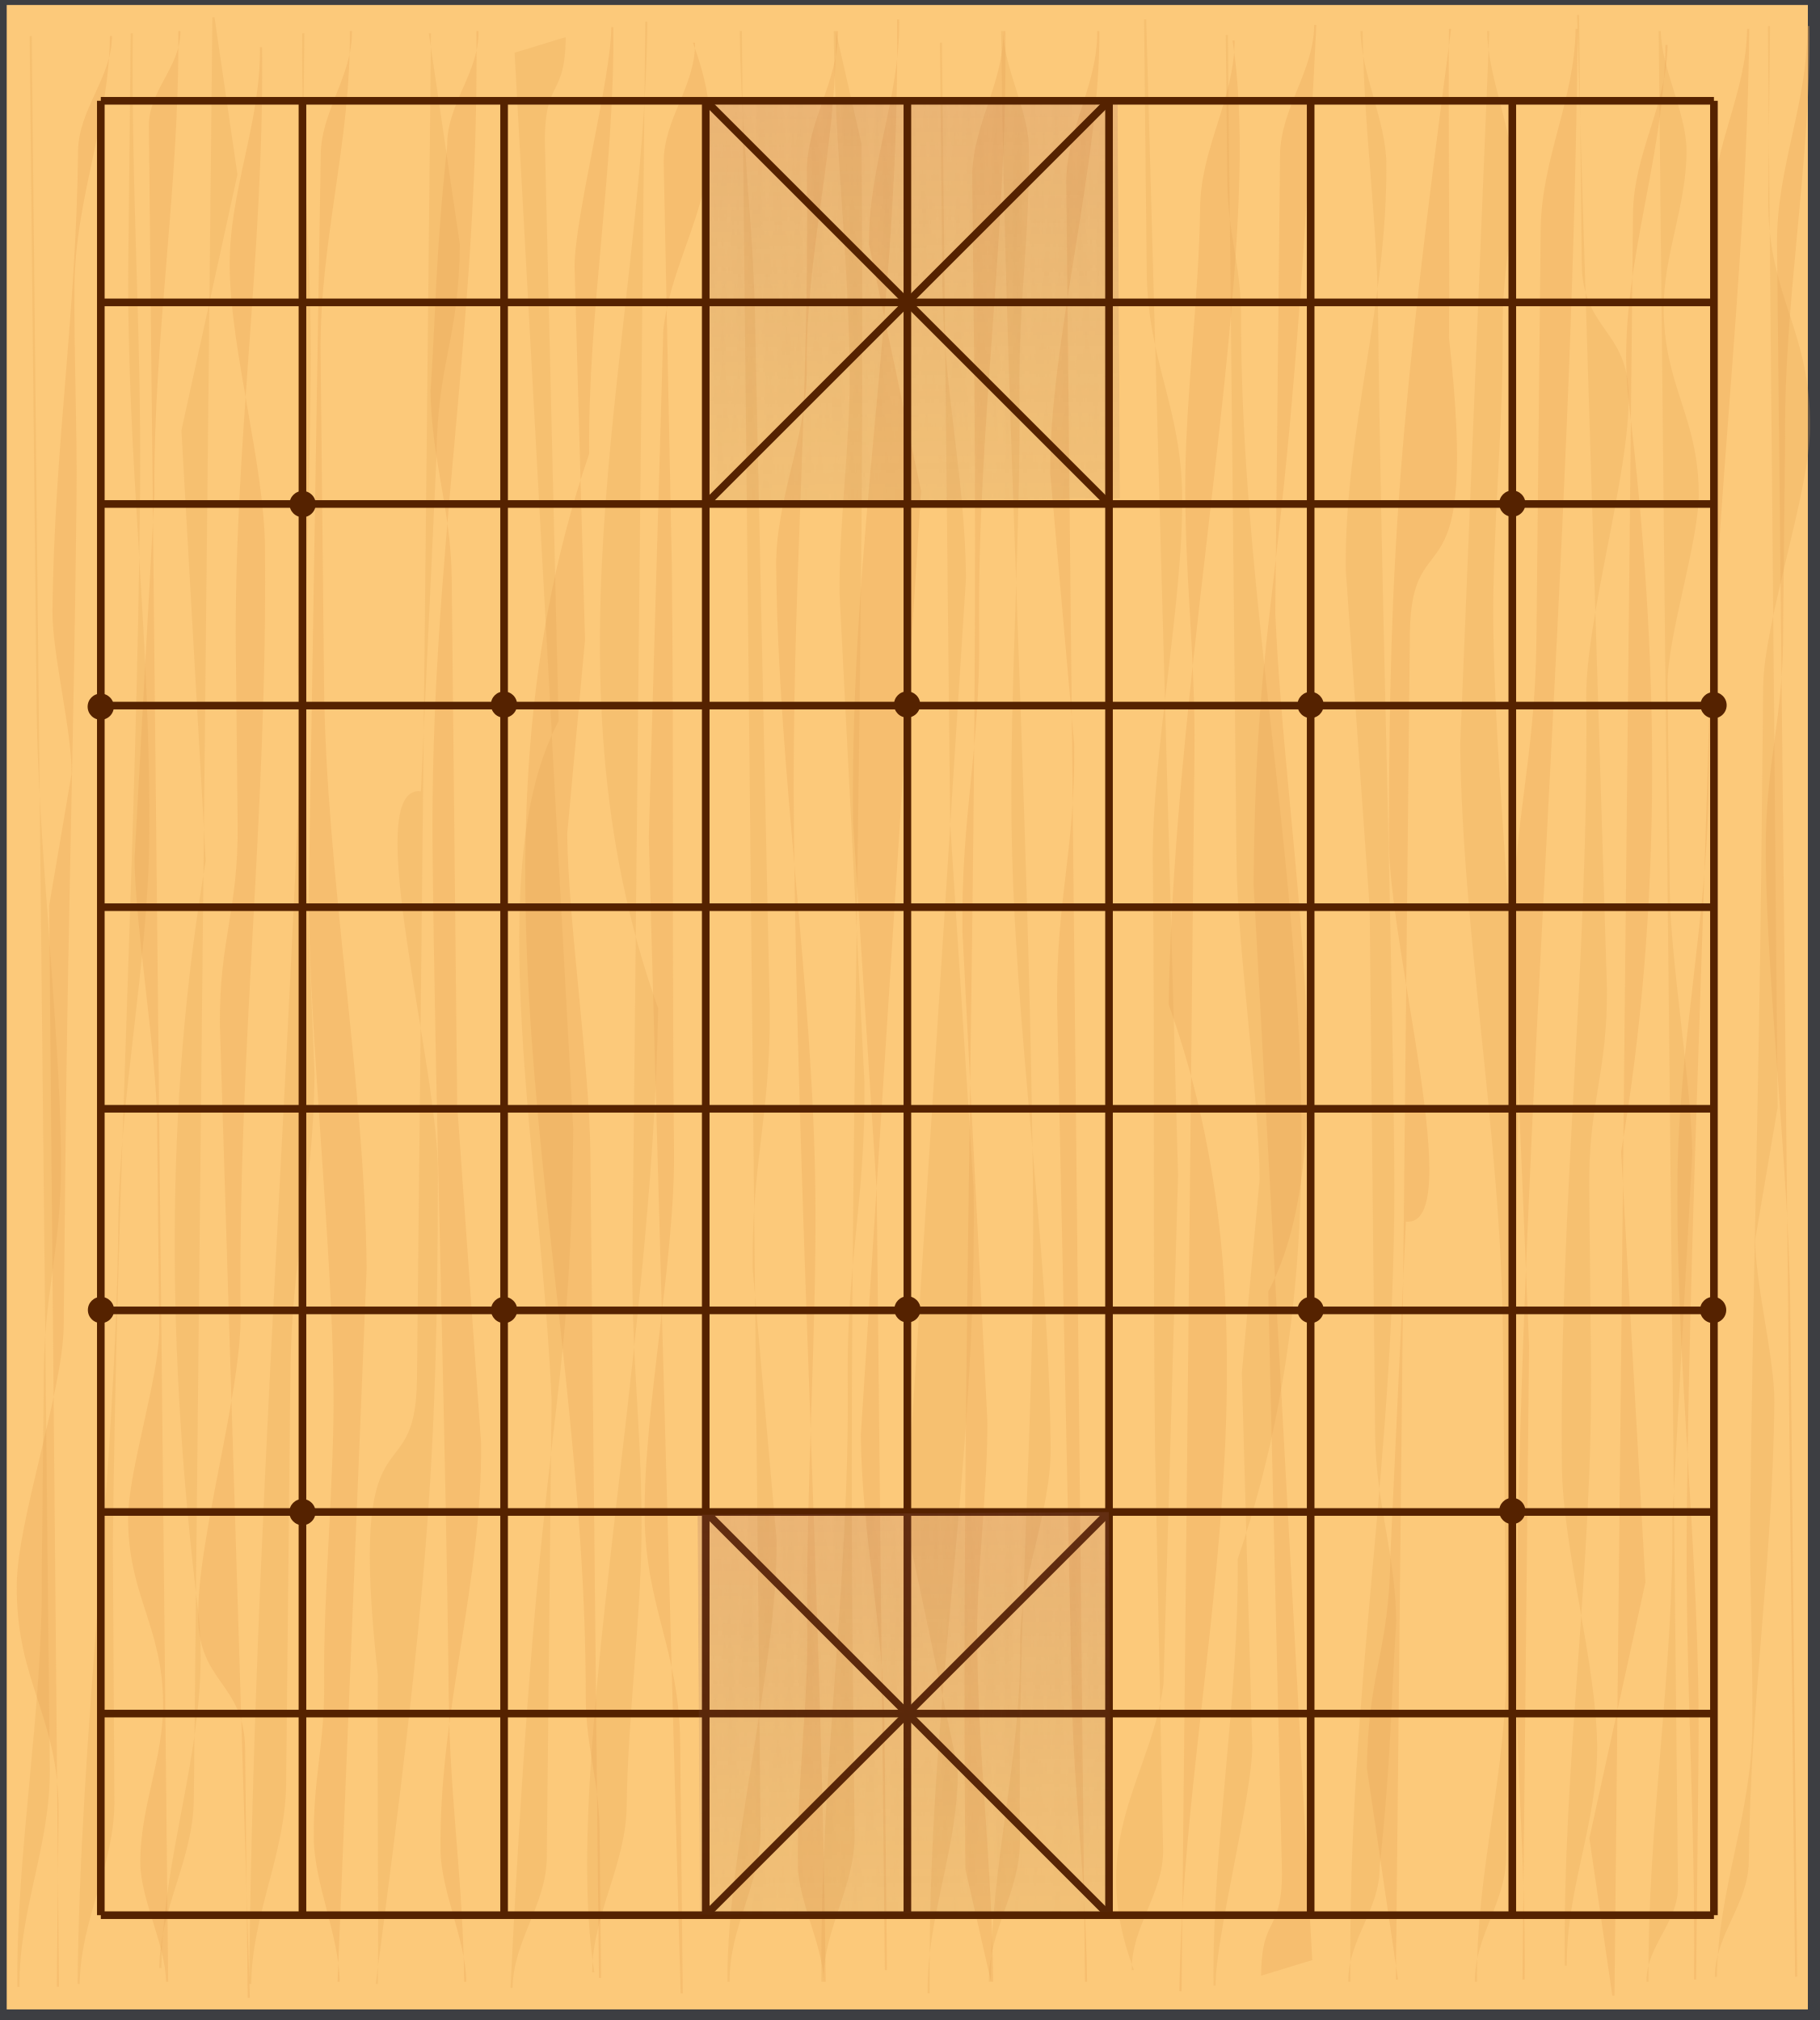
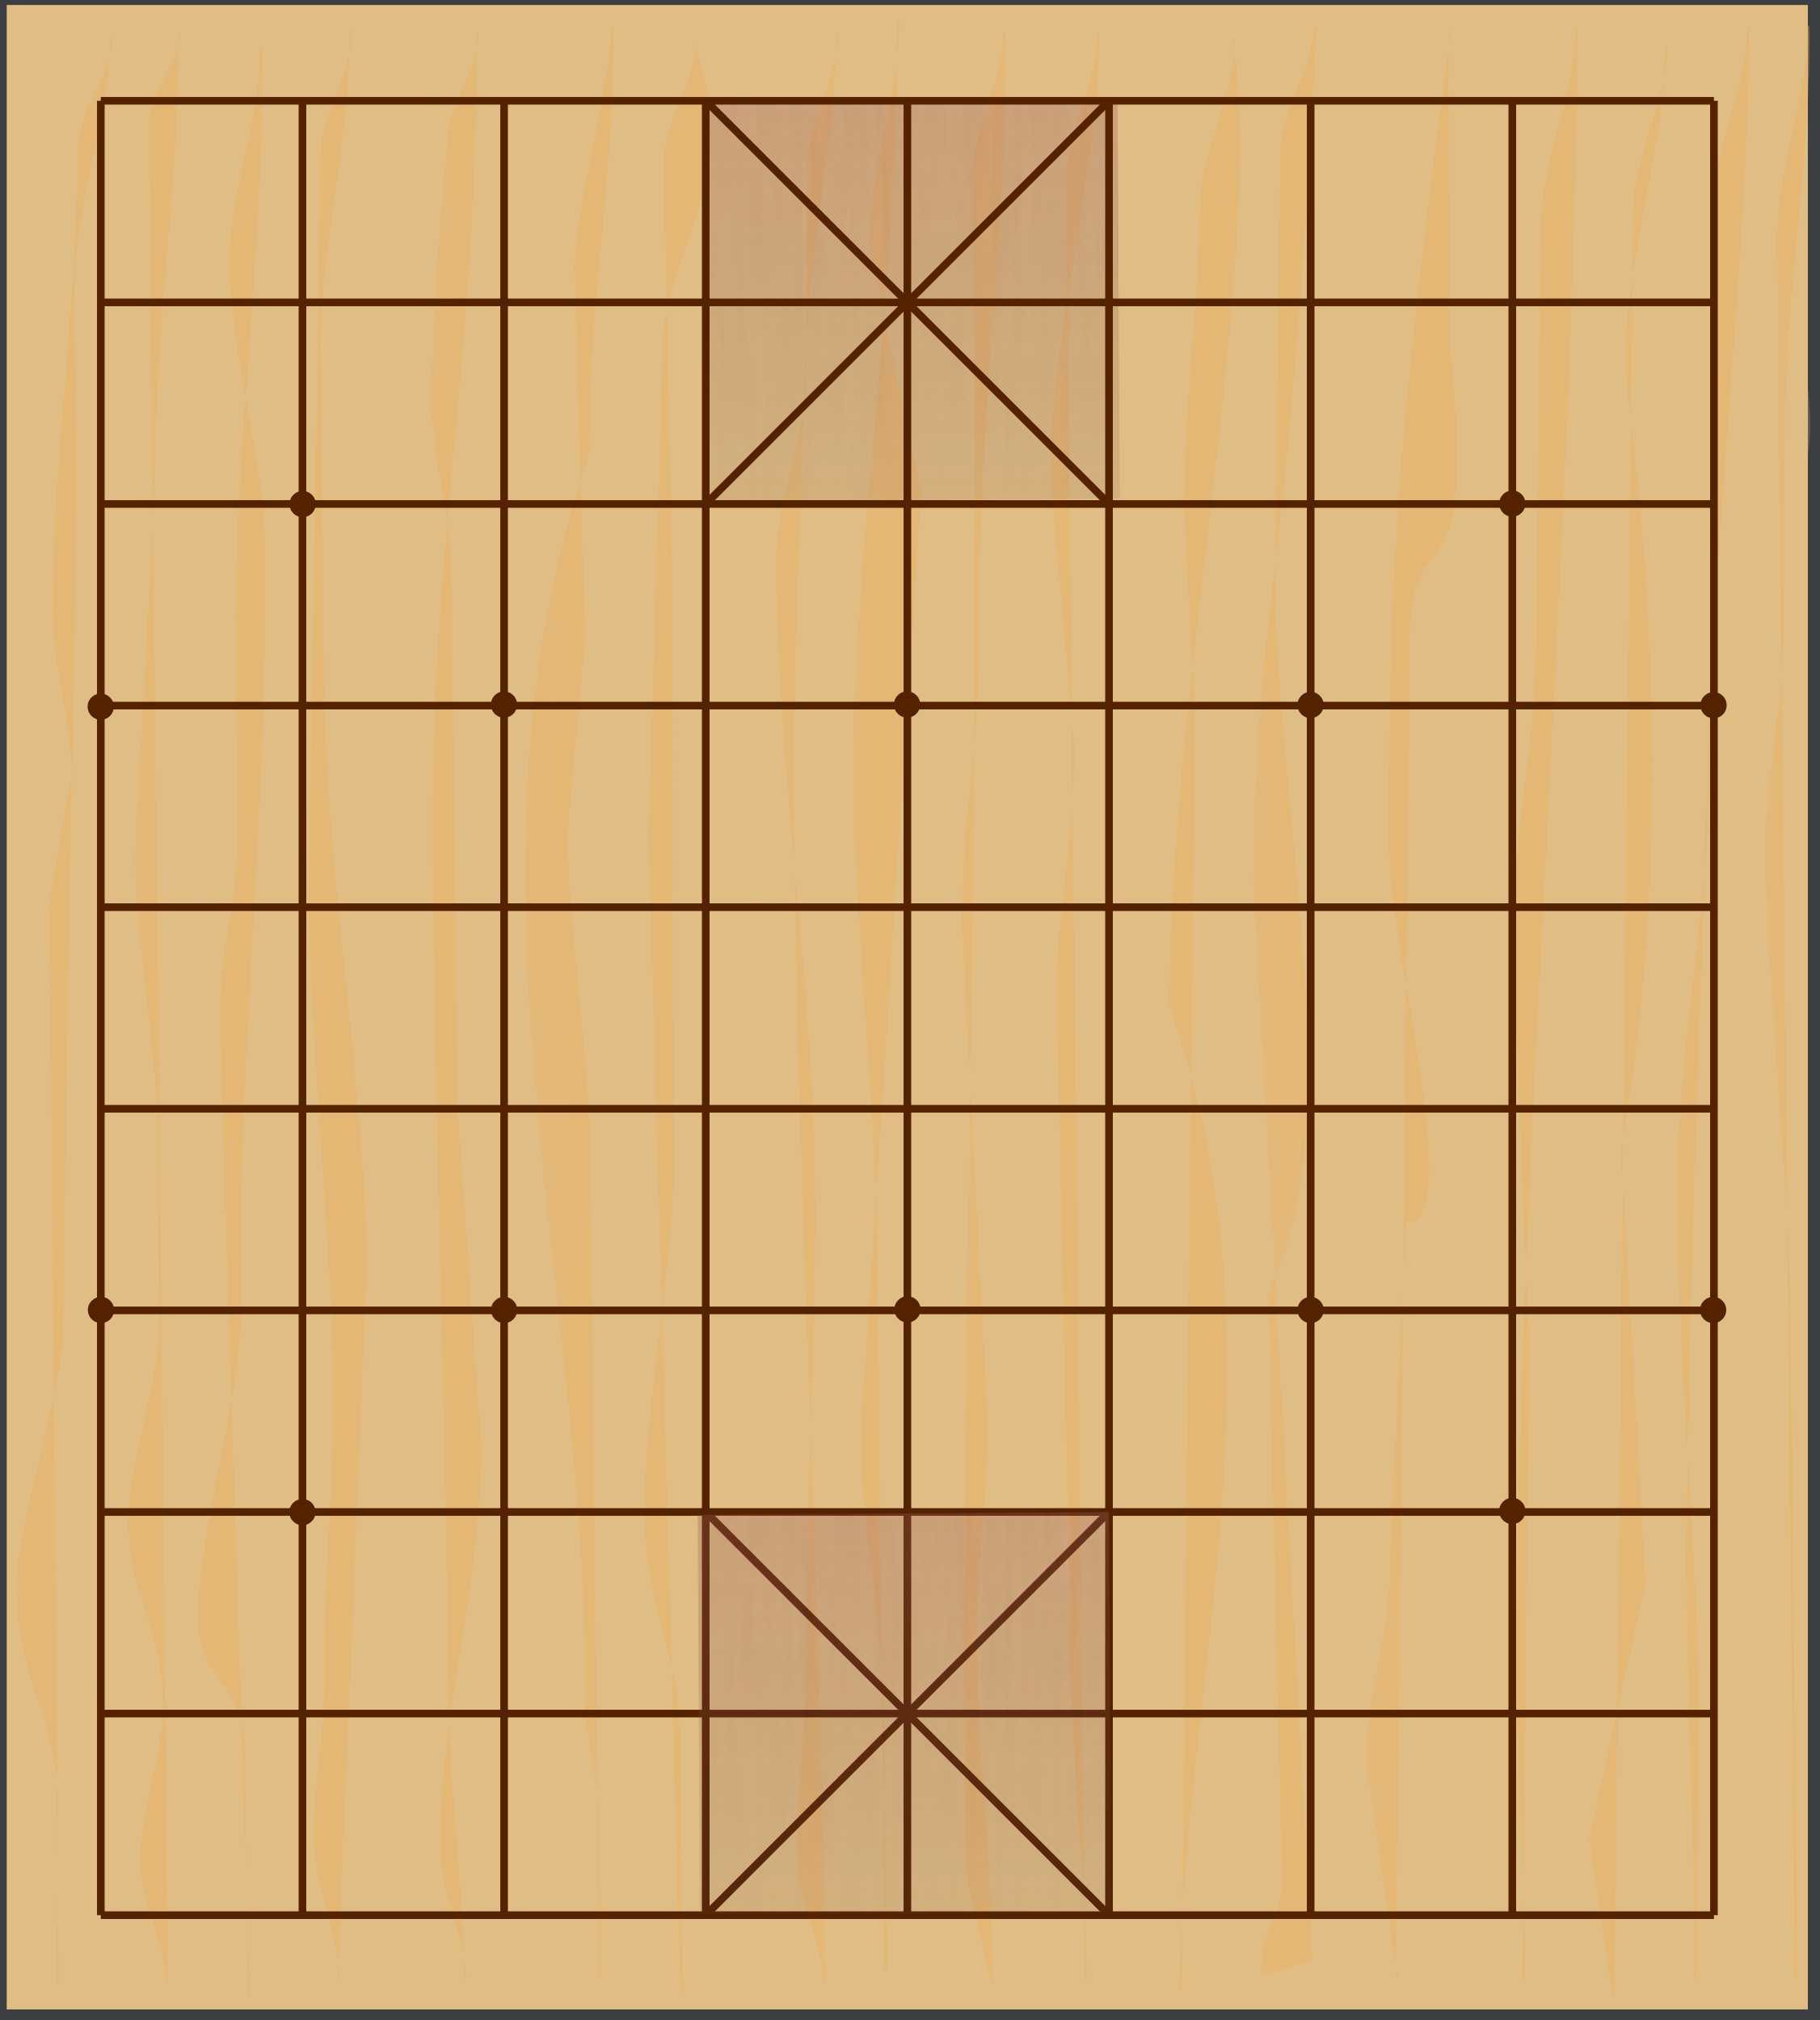
<svg xmlns="http://www.w3.org/2000/svg" xmlns:xlink="http://www.w3.org/1999/xlink" height="1002" width="902.383">
  <defs>
    <filter id="a" color-interpolation-filters="sRGB">
      <feTurbulence baseFrequency=".026 .394" numOctaves="3" seed="0" type="fractalNoise" />
      <feColorMatrix result="result1" type="saturate" values="0" />
      <feComposite in="SourceGraphic" in2="result1" k1="0.43" k2="0.49" k3="-0.15" k4="0.05" operator="arithmetic" />
      <feBlend in2="SourceGraphic" />
      <feComposite in2="SourceGraphic" operator="in" />
    </filter>
    <linearGradient id="b">
      <stop offset="0" stop-color="#ad6464" />
      <stop offset="1" stop-color="#1d1d1d" stop-opacity="0" />
    </linearGradient>
    <linearGradient id="c" gradientUnits="userSpaceOnUse" x1="-411.493" x2="-167.414" xlink:href="#b" y1="-70.07" y2="-69.815" />
    <path id="d" d="m-400.604-124.515h108.89v108.89h-108.89z" />
    <linearGradient id="e" gradientUnits="userSpaceOnUse" x1="-411.493" x2="-167.414" xlink:href="#b" y1="-70.07" y2="-69.815" />
    <filter id="f" color-interpolation-filters="sRGB">
      <feTurbulence baseFrequency=".026 .394" numOctaves="3" seed="0" type="fractalNoise" />
      <feColorMatrix result="result1" type="saturate" values="0" />
      <feComposite in="SourceGraphic" in2="result1" k1="0.43" k2="0.49" k3="-0.15" k4="0.05" operator="arithmetic" />
      <feBlend in2="SourceGraphic" mode="normal" />
      <feComposite in2="SourceGraphic" operator="in" />
    </filter>
  </defs>
  <path d="m0 0h900v1000h-900z" fill="none" stroke="#3d3e42" stroke-width="7.559" />
  <g transform="matrix(1.001064 0 0 1.002032 1725.008 140.2587)">
-     <path d="m-1719.851-137.504h892.306v992.263h-892.306z" fill="#fcc97a" stroke-width="3.553" />
+     <path d="m-1719.851-137.504h892.306v992.263h-892.306z" fill="#dfbd85" stroke-width="3.553" />
    <g fill-rule="evenodd">
      <path d="m-1277.689-130.353c-.355.003-.709.007-1.064.01 1.5 143.978-23.304 253.401-21.805 397.38l11.716 182.383c1.34 128.628 2.679 257.256 4.019 385.884.355-.003.709-.007 1.064-.01-.42-40.314-.84-80.629-1.26-120.943-.526-50.536-11.169-93.394-11.695-143.93l29.855-467.284-25.797-122.125c-.407-39.041 15.373-72.323 14.967-111.363zm205.573 2.743c-.244 23.404-16.674 41.049-16.918 64.453l-2.359 226.549c5.065 118.564 35.368 263.736-3.499 335.985l6.831 288.14c-.316 30.338-10.042 20.181-10.358 50.518.355.003 24.989-7.672 25.344-7.669l-29.069-532.615c1.471-151.898 16.285-124.414 31.093-425.352-.355-.003-.71-.007-1.064-.01zm245.365.523c-.355.003-.709.006-1.064.01.395 37.934-15.396 70.109-15.001 108.044 2.977 285.867 5.955 571.735 8.932 857.603.355-.003.71-.007 1.064-.01-.424-40.756-.849-81.512-1.273-122.268l-2.2-211.193c-.666-63.986-11.449-156.769-12.116-220.755-.5-47.99 9.117-67.183 8.617-115.172l.983-92.177c-.702-67.387 12.759-136.693 12.058-204.08zm-592.57.574c-.355.003-.71.007-1.064.01.246 23.672-18.382 95.141-18.136 118.813l5.168 184.472-8.817 95.996c.447 42.883 11.01 114.563 11.456 157.447.46 44.157.92 88.314 1.38 132.47.96 92.15 1.919 184.299 2.879 276.449.355-.003.71-.007 1.064-.01-.253-24.305-.506-48.611-.759-72.916-.26-24.967-6.59-40.336-6.85-65.303.565-205.415-68.791-410.83 1.695-616.245-.726-69.754 12.71-141.428 11.984-211.182zm-249.411 4.36c-.448 43.022-17.083 80.284-17.531 123.306-.333 31.999 1.357 71.678 1.024 103.677-1.153 110.709-4.329 213.739-5.482 324.447-.303 29.117-.607 58.234-.91 87.351-.33 31.673-22.916 95.983-23.246 127.656-.51 48.962 21.236 65.288 20.727 114.25-.295 28.32-.59 56.64-.885 84.961.355.003.71.007 1.064.01l-4.843-535.192 11.096-65.292c.22-21.109-9.677-59.496-9.457-80.605.85-81.592 11.816-145.906 12.666-227.498.218-20.94 16.623-36.12 16.841-57.059-.355-.004-.71-.008-1.064-.012zm663.387-3.538c-.424 40.706.442 112.229.018 152.935 15.316 138.269-18.425 86.526-19.375 145.766-2.315 222.315-4.631 444.63-6.946 666.945.355.004.71.008 1.064.012l-15.398-104.511c.5-47.996 11.116-57.597 11.616-105.593l7.689-165.085c30.588 3.084-8.997-136.319-8.437-190.08.238-142.353 5.14-205.466 30.833-400.379-.355-.003-.71-.007-1.064-.01zm62.723 0c-.364 34.947-16.914 64.135-17.278 99.083-.706 67.825-1.413 135.651-2.119 203.476-.613 58.855-11.342 88.913-11.955 147.767l8.317 201.616-2.439 234.19c-.276 26.505-.552 53.009-.828 79.514.355.004.71.008 1.064.012.623-59.797-4.824-109.995-4.202-169.792 2.749-264.005 27.755-531.851 30.505-795.856-.355-.003-.71-.007-1.064-.01zm84.979 0c-.33 31.729-16.847 57.699-17.178 89.428l.763 128.67c-1.793 172.142-11.679 346.204-13.472 518.346-.829 79.6 4.412 149.602 3.583 229.203.355.004.71.008 1.064.012l1.168-112.186c1.02-97.905-11.404-189.279-10.384-287.184.633-60.793 14.709-128.118 15.342-188.911 1.33-127.708 18.847-249.658 20.177-377.366-.355-.003-.71-.007-1.064-.01zm-776.149 1.097c-.355.003-.71.006-1.064.01.79 75.827-12.584 153.574-11.794 229.401l-9.881 180.447c.35 33.599 10.816 95.995 11.166 129.594.357 34.236.713 68.472 1.07 102.707.25 23.989-15.687 71.014-15.437 95.003.393 37.768 16.973 52.498 17.366 90.266.29 27.831-11.56 51.822-11.27 79.653.19 18.245 12.52 40.33 12.71 58.575.355-.003.71-.007 1.064-.01-2.179-209.241-4.358-418.482-6.537-627.723-1.01-96.958-2.019-193.916-3.029-290.874-.183-17.602 15.82-29.446 15.636-47.048zm84.979 0c-.355.003-.71.006-1.064.01.573 55.031-15.04 104.303-14.467 159.335.573 55.034 1.146 110.069 1.719 165.103.96 92.14 20.129 195.799 21.089 287.939l-14.411 353.269c.355-.003.71-.007 1.064-.01-.233-22.392-12.606-48.623-12.839-71.015-.313-30.08 5.443-46.721 5.13-76.801-.473-45.43 5.124-100.459 4.651-145.89-.74-71.025-11.596-170.846-12.336-241.871l5.988-367.655c-.237-22.725 15.713-39.69 15.476-62.414zm62.723 0c-.355.003-.71.006-1.064.01 1.533 147.178-23.238 259.8-21.705 406.978 1.319 126.699 6.686 291.794 8.005 418.493.52 49.925 7.11 90.251 7.63 140.176.355-.003.71-.007 1.064-.01-.213-20.453-12.566-44.746-12.779-65.199-.72-69.118 20.817-132.476 20.097-201.594l-11.836-167.042c-.907-87.04-1.813-174.081-2.72-261.121-.353-33.913-10.117-58.682-10.47-92.594 2.678-40.144 2.319-65.534 8.241-121.44-.217-20.805 15.753-35.851 15.537-56.656zm178.052 0c-.355.003-.71.006-1.064.01.6 57.572-14.987 109.384-14.388 166.956.34 32.646-15.507 65.291-15.167 97.937 1.08 103.658 18.346 207.315 19.425 310.973.7 67.211-4.67 144.021-3.97 211.231.467 44.79-5.137 76.142-4.67 120.933.187 17.925 12.513 39.69 12.7 57.616.355-.003.71-.007 1.064-.01-1.879-180.457-13.875-389.71-15.755-570.167-1.23-118.067 7.657-207.338 6.428-325.405-.263-25.278 15.66-44.796 15.397-70.074zm82.956 0c-.355.003-.71.006-1.064.01.273 26.231-15.64 46.703-15.367 72.934.306 29.427.613 58.855.919 88.282 2.613 250.864-6.915 497.888-4.302 748.753l12.68 55.677c.355-.003.709-.007 1.064-.01-.62-59.504-7.309-109.409-7.929-168.913-.346-33.267 5.377-76.132 5.031-109.398l-12.336-241.909c-.613-58.867 8.89-88.938 8.277-147.805-1.053-101.127 14.08-196.494 13.027-297.621zm46.537 0c-.355.003-.71.006-1.064.01.283 27.194-15.62 48.629-15.337 75.823l6.348 609.535c.973 93.429 1.946 186.858 2.919 280.287.355-.003.71-.007 1.064-.01-.553-53.112-7.176-96.624-7.729-149.736l-7.126-334.031c-.546-52.469 9.024-76.141 8.477-128.61l-11.876-134.368c-.66-63.368 24.983-155.534 24.323-218.902zm65.966 4.662c16.354 103.223-28.913 303.134-31.633 477.239 60.789 169.347 6.927 335.205 5.33 488.409.355.003.71.007 1.064.01.356-34.209.713-68.417 1.069-102.626l1.779-170.824c1.18-113.275 2.359-226.549 3.539-339.824.507-48.636-5.029-88.286-4.523-136.922.43-41.268 6.902-91.521 7.332-132.789.307-29.474 16.8-53.188 17.107-82.662-.355-.003-.71-.007-1.064-.01zm-266.274 1.097c-.355.003-.71.007-1.064.01 24.542 64.82-9.321 96.531-14.648 142.002l-7.197 251.501 15.775 572.145c.355-.004.71-.008 1.064-.012l-1.299-124.744c-.467-44.79-17.119-66.543-17.586-111.334-.547-52.481 15.093-128 14.547-180.481-1.033-99.198-.043-190.716-1.076-289.914l-4.023-199.657c-.227-21.759 15.733-37.758 15.507-59.516zm480.743 1.097c-.636 61.078-25.43 116.811-18.095 177.475 15.127 125.095 16.812 248.883-3.858 370.499l12.044 213.113-27.762 126.691 11.369 77.867c.355.003.71.007 1.064.01l6.17-592.392 3.019-289.934c.309-29.693 16.805-53.627 17.114-83.32-.355-.003-.71-.007-1.064-.01zm-695.216 1.097c-.355.003-.71.007-1.064.01.399 38.294-15.389 70.83-14.99 109.124.427 40.954 17.04 97.267 17.466 138.221 1.373 131.831-13.441 248.303-12.068 380.134.406 39.028-21.443 110.693-21.037 149.722.34 32.636 22.936 32.636 23.276 65.272.427 41.058.855 82.116 1.283 123.173.355-.003.71-.007 1.064-.01l-14.828-481.17c-.446-42.864 9.224-56.932 8.777-99.797l-.89-85.441c-1.059-101.666 14.069-197.573 13.01-299.239z" fill="#eead5d" opacity=".396" />
-       <path d="m-1263.631 846.832c.355-.003.709-.007 1.064-.01-1.5-143.983 23.304-253.408 21.805-397.391l-11.716-182.388c-1.34-128.632-2.679-257.263-4.019-385.895-.355.003-.709.007-1.064.01.42 40.316.84 80.631 1.26 120.947.526 50.538 11.169 93.397 11.695 143.934l-29.855 467.297 25.797 122.128c.407 39.042-15.373 72.325-14.967 111.367zm-205.573-2.744c.244-23.405 16.674-41.05 16.918-64.455l2.359-226.556c-5.065-118.568-35.368-263.744 3.499-335.994l-6.831-288.148c.316-30.338 10.042-20.181 10.358-50.52-.355-.003-24.989 7.672-25.344 7.669l29.069 532.63c-1.471 151.902-16.285 124.417-31.093 425.364.355.003.71.007 1.064.01zm-245.365-.523c.355-.003.709-.006 1.064-.01-.395-37.935 15.396-70.111 15.001-108.047-2.977-285.876-5.955-571.751-8.932-857.627-.355.003-.71.007-1.064.01.424 40.757.849 81.514 1.273 122.271l2.2 211.198c.666 63.988 11.449 156.774 12.116 220.762.5 47.991-9.117 67.185-8.617 115.176l-.983 92.18c.702 67.389-12.759 136.697-12.058 204.086zm592.57-.574c.355-.003.71-.007 1.064-.01-.246-23.672 18.382-95.144 18.136-118.816l-5.168-184.477 8.817-95.998c-.447-42.885-11.01-114.567-11.456-157.451-.46-44.158-.92-88.316-1.38-132.474-.96-92.152-1.919-184.305-2.879-276.457-.355.003-.71.007-1.064.01.253 24.306.506 48.612.759 72.918.26 24.968 6.59 40.337 6.85 65.305-.565 205.421 68.791 410.841-1.695 616.262.726 69.756-12.71 141.432-11.984 211.188zm249.411-4.36c.448-43.023 17.083-80.286 17.531-123.309.333-32-1.357-71.68-1.024-103.68 1.153-110.712 4.329-213.745 5.482-324.457.303-29.118.607-58.235.91-87.353.33-31.674 22.916-95.985 23.246-127.659.51-48.963-21.236-65.29-20.727-114.253.295-28.321.59-56.642.885-84.963-.355 0-.71-.01-1.064-.01l4.843 535.207-11.096 65.293c-.22 21.11 9.677 59.498 9.457 80.608-.85 81.594-11.816 145.91-12.666 227.504-.218 20.94-16.623 36.121-16.841 57.061.355.004.71.008 1.064.012zm-663.387 3.538c.424-40.707-.442-112.232-.018-152.939-15.316-138.273 18.425-86.528 19.375-145.77 2.315-222.321 4.631-444.643 6.946-666.964-.355-.004-.71-.008-1.064-.012l15.398 104.514c-.5 47.997-11.116 57.598-11.616 105.595l-7.689 165.09c-30.588-3.084 8.997 136.323 8.437 190.085-.238 142.357-5.14 205.472-30.833 400.391.355.003.71.007 1.064.01zm-62.723 0c.364-34.948 16.914-64.137 17.278-99.085.706-67.827 1.413-135.655 2.119-203.482.613-58.856 11.342-88.915 11.955-147.772l-8.317-201.622 2.439-234.196c.276-26.505.552-53.011.828-79.516-.355-.004-.71-.008-1.064-.012-.623 59.799 4.824 109.998 4.202 169.797-2.749 264.013-27.755 531.865-30.505 795.878.355.003.71.007 1.064.01zm-84.979 0c.33-31.73 16.847-57.7 17.178-89.43l-.763-128.674c1.793-172.147 11.679-346.213 13.472-518.36.829-79.603-4.412-149.606-3.583-229.209-.355-.004-.71-.008-1.064-.012l-1.168 112.19c-1.02 97.908 11.404 189.285 10.384 287.193-.633 60.795-14.709 128.121-15.342 188.916-1.33 127.712-18.847 249.665-20.177 377.377.355.003.71.007 1.064.01zm776.149-1.097c.355-.003.71-.006 1.064-.01-.79-75.829 12.584-153.578 11.794-229.407l9.881-180.452c-.35-33.6-10.816-95.998-11.166-129.598-.357-34.237-.713-68.474-1.07-102.71-.25-23.989 15.687-71.016 15.437-95.006-.393-37.769-16.973-52.5-17.366-90.268-.29-27.832 11.56-51.824 11.27-79.655-.19-18.246-12.52-40.331-12.71-58.577-.355.003-.71.007-1.064.01 2.179 209.247 4.358 418.494 6.537 627.741 1.01 96.961 2.019 193.922 3.029 290.883.183 17.603-15.82 29.446-15.636 47.049zm-84.979 0c.355-.003.71-.006 1.064-.01-.573-55.033 15.04-104.306 14.467-159.339-.573-55.036-1.146-110.072-1.719-165.108-.96-92.143-20.129-195.805-21.089-287.947l14.411-353.279c-.355.003-.71.007-1.064.01.233 22.392 12.606 48.625 12.839 71.017.313 30.081-5.443 46.723-5.13 76.803.473 45.432-5.124 100.462-4.651 145.894.74 71.027 11.596 170.851 12.336 241.878l-5.988 367.665c.237 22.725-15.713 39.691-15.476 62.416zm-62.723 0c.355-.003.71-.006 1.064-.01-1.533-147.182 23.238-259.807 21.705-406.989-1.319-126.703-6.686-291.802-8.005-418.505-.52-49.926-7.11-90.253-7.63-140.18-.355.003-.71.007-1.064.01.213 20.454 12.566 44.747 12.779 65.201.72 69.12-20.817 132.48-20.097 201.6l11.836 167.047c.907 87.043 1.813 174.085 2.72 261.128.353 33.914 10.117 58.683 10.47 92.597-2.678 40.145-2.319 65.535-8.241 121.443.217 20.806-15.753 35.852-15.537 56.657zm-178.052 0c.355-.003.71-.006 1.064-.01-.6-57.573 14.987-109.387 14.388-166.961-.34-32.647 15.507-65.293 15.167-97.94-1.08-103.661-18.346-207.321-19.425-310.982-.7-67.213 4.67-144.025 3.97-211.237-.467-44.792 5.137-76.144 4.67-120.936-.187-17.926-12.513-39.691-12.7-57.617-.355.003-.71.007-1.064.01 1.879 180.462 13.875 389.721 15.755 570.183 1.23 118.071-7.657 207.344-6.428 325.414.263 25.278-15.66 44.797-15.397 70.076zm-82.956 0c.355-.003.71-.006 1.064-.01-.273-26.232 15.64-46.704 15.367-72.936-.306-29.428-.613-58.856-.919-88.285-2.613-250.871 6.915-497.902 4.302-748.774l-12.68-55.679c-.355.003-.709.007-1.064.01.62 59.506 7.309 109.412 7.929 168.917.346 33.267-5.377 76.134-5.031 109.402l12.336 241.916c.613 58.869-8.89 88.941-8.277 147.81 1.053 101.13-14.08 196.5-13.027 297.629zm-46.537 0c.355-.003.71-.006 1.064-.01-.283-27.195 15.62-48.63 15.337-75.825l-6.348-609.553c-.973-93.432-1.946-186.864-2.919-280.295-.355.003-.71.007-1.064.01.553 53.113 7.176 96.627 7.729 149.74l7.126 334.04c.546 52.47-9.024 76.143-8.477 128.613l11.876 134.372c.66 63.37-24.983 155.538-24.323 218.908zm-65.966-4.663c-16.354-103.226 28.913-303.143 31.633-477.252-60.789-169.352-6.927-335.215-5.33-488.423-.355 0-.71-.01-1.064-.01-.356 34.21-.713 68.419-1.069 102.629l-1.779 170.829c-1.18 113.278-2.359 226.556-3.539 339.833-.507 48.637 5.029 88.289 4.523 136.926-.43 41.269-6.902 91.524-7.332 132.793-.307 29.475-16.8 53.19-17.107 82.665.355.003.71.007 1.064.01zm266.274-1.097c.355-.003.71-.007 1.064-.01-24.542-64.822 9.321-96.534 14.648-142.006l7.197-251.508-15.775-572.161c-.355 0-.71.01-1.064.012l1.299 124.747c.467 44.792 17.119 66.545 17.586 111.337.547 52.483-15.093 128.004-14.547 180.486 1.033 99.2.043 190.722 1.076 289.922l4.023 199.662c.227 21.759-15.733 37.759-15.507 59.518zm-480.743-1.097c.636-61.08 25.43-116.814 18.095-177.48-15.127-125.098-16.812-248.89 3.858-370.51l-12.044-213.119 27.762-126.695-11.369-77.87c-.355 0-.71-.01-1.064-.01l-6.17 592.409-3.019 289.942c-.309 29.694-16.805 53.629-17.114 83.323.355.003.71.007 1.064.01zm695.216-1.097c.355-.003.71-.007 1.064-.01-.399-38.296 15.389-70.832 14.99-109.127-.427-40.956-17.04-97.27-17.466-138.225-1.373-131.834 13.441-248.31 12.068-380.144-.406-39.03 21.443-110.696 21.037-149.726-.34-32.637-22.936-32.637-23.276-65.274-.427-41.059-.855-82.118-1.283-123.177-.355 0-.71.01-1.064.01l14.828 481.183c.446 42.866-9.224 56.934-8.777 99.8l.89 85.443c1.059 101.669-14.069 197.578-13.01 299.247z" fill="#e4a455" opacity=".25" />
+       <path d="m-1263.631 846.832c.355-.003.709-.007 1.064-.01-1.5-143.983 23.304-253.408 21.805-397.391l-11.716-182.388c-1.34-128.632-2.679-257.263-4.019-385.895-.355.003-.709.007-1.064.01.42 40.316.84 80.631 1.26 120.947.526 50.538 11.169 93.397 11.695 143.934l-29.855 467.297 25.797 122.128c.407 39.042-15.373 72.325-14.967 111.367zm-205.573-2.744c.244-23.405 16.674-41.05 16.918-64.455l2.359-226.556c-5.065-118.568-35.368-263.744 3.499-335.994l-6.831-288.148c.316-30.338 10.042-20.181 10.358-50.52-.355-.003-24.989 7.672-25.344 7.669l29.069 532.63c-1.471 151.902-16.285 124.417-31.093 425.364.355.003.71.007 1.064.01zm-245.365-.523c.355-.003.709-.006 1.064-.01-.395-37.935 15.396-70.111 15.001-108.047-2.977-285.876-5.955-571.751-8.932-857.627-.355.003-.71.007-1.064.01.424 40.757.849 81.514 1.273 122.271l2.2 211.198c.666 63.988 11.449 156.774 12.116 220.762.5 47.991-9.117 67.185-8.617 115.176l-.983 92.18c.702 67.389-12.759 136.697-12.058 204.086zm592.57-.574c.355-.003.71-.007 1.064-.01-.246-23.672 18.382-95.144 18.136-118.816l-5.168-184.477 8.817-95.998c-.447-42.885-11.01-114.567-11.456-157.451-.46-44.158-.92-88.316-1.38-132.474-.96-92.152-1.919-184.305-2.879-276.457-.355.003-.71.007-1.064.01.253 24.306.506 48.612.759 72.918.26 24.968 6.59 40.337 6.85 65.305-.565 205.421 68.791 410.841-1.695 616.262.726 69.756-12.71 141.432-11.984 211.188zm249.411-4.36c.448-43.023 17.083-80.286 17.531-123.309.333-32-1.357-71.68-1.024-103.68 1.153-110.712 4.329-213.745 5.482-324.457.303-29.118.607-58.235.91-87.353.33-31.674 22.916-95.985 23.246-127.659.51-48.963-21.236-65.29-20.727-114.253.295-28.321.59-56.642.885-84.963-.355 0-.71-.01-1.064-.01l4.843 535.207-11.096 65.293c-.22 21.11 9.677 59.498 9.457 80.608-.85 81.594-11.816 145.91-12.666 227.504-.218 20.94-16.623 36.121-16.841 57.061.355.004.71.008 1.064.012zm-663.387 3.538c.424-40.707-.442-112.232-.018-152.939-15.316-138.273 18.425-86.528 19.375-145.77 2.315-222.321 4.631-444.643 6.946-666.964-.355-.004-.71-.008-1.064-.012l15.398 104.514c-.5 47.997-11.116 57.598-11.616 105.595l-7.689 165.09c-30.588-3.084 8.997 136.323 8.437 190.085-.238 142.357-5.14 205.472-30.833 400.391.355.003.71.007 1.064.01zm-62.723 0c.364-34.948 16.914-64.137 17.278-99.085.706-67.827 1.413-135.655 2.119-203.482.613-58.856 11.342-88.915 11.955-147.772l-8.317-201.622 2.439-234.196c.276-26.505.552-53.011.828-79.516-.355-.004-.71-.008-1.064-.012-.623 59.799 4.824 109.998 4.202 169.797-2.749 264.013-27.755 531.865-30.505 795.878.355.003.71.007 1.064.01zm-84.979 0c.33-31.73 16.847-57.7 17.178-89.43l-.763-128.674c1.793-172.147 11.679-346.213 13.472-518.36.829-79.603-4.412-149.606-3.583-229.209-.355-.004-.71-.008-1.064-.012l-1.168 112.19c-1.02 97.908 11.404 189.285 10.384 287.193-.633 60.795-14.709 128.121-15.342 188.916-1.33 127.712-18.847 249.665-20.177 377.377.355.003.71.007 1.064.01zm776.149-1.097c.355-.003.71-.006 1.064-.01-.79-75.829 12.584-153.578 11.794-229.407l9.881-180.452c-.35-33.6-10.816-95.998-11.166-129.598-.357-34.237-.713-68.474-1.07-102.71-.25-23.989 15.687-71.016 15.437-95.006-.393-37.769-16.973-52.5-17.366-90.268-.29-27.832 11.56-51.824 11.27-79.655-.19-18.246-12.52-40.331-12.71-58.577-.355.003-.71.007-1.064.01 2.179 209.247 4.358 418.494 6.537 627.741 1.01 96.961 2.019 193.922 3.029 290.883.183 17.603-15.82 29.446-15.636 47.049zm-84.979 0c.355-.003.71-.006 1.064-.01-.573-55.033 15.04-104.306 14.467-159.339-.573-55.036-1.146-110.072-1.719-165.108-.96-92.143-20.129-195.805-21.089-287.947l14.411-353.279c-.355.003-.71.007-1.064.01.233 22.392 12.606 48.625 12.839 71.017.313 30.081-5.443 46.723-5.13 76.803.473 45.432-5.124 100.462-4.651 145.894.74 71.027 11.596 170.851 12.336 241.878l-5.988 367.665c.237 22.725-15.713 39.691-15.476 62.416zm-62.723 0c.355-.003.71-.006 1.064-.01-1.533-147.182 23.238-259.807 21.705-406.989-1.319-126.703-6.686-291.802-8.005-418.505-.52-49.926-7.11-90.253-7.63-140.18-.355.003-.71.007-1.064.01.213 20.454 12.566 44.747 12.779 65.201.72 69.12-20.817 132.48-20.097 201.6l11.836 167.047c.907 87.043 1.813 174.085 2.72 261.128.353 33.914 10.117 58.683 10.47 92.597-2.678 40.145-2.319 65.535-8.241 121.443.217 20.806-15.753 35.852-15.537 56.657zm-178.052 0c.355-.003.71-.006 1.064-.01-.6-57.573 14.987-109.387 14.388-166.961-.34-32.647 15.507-65.293 15.167-97.94-1.08-103.661-18.346-207.321-19.425-310.982-.7-67.213 4.67-144.025 3.97-211.237-.467-44.792 5.137-76.144 4.67-120.936-.187-17.926-12.513-39.691-12.7-57.617-.355.003-.71.007-1.064.01 1.879 180.462 13.875 389.721 15.755 570.183 1.23 118.071-7.657 207.344-6.428 325.414.263 25.278-15.66 44.797-15.397 70.076zm-82.956 0c.355-.003.71-.006 1.064-.01-.273-26.232 15.64-46.704 15.367-72.936-.306-29.428-.613-58.856-.919-88.285-2.613-250.871 6.915-497.902 4.302-748.774l-12.68-55.679c-.355.003-.709.007-1.064.01.62 59.506 7.309 109.412 7.929 168.917.346 33.267-5.377 76.134-5.031 109.402l12.336 241.916c.613 58.869-8.89 88.941-8.277 147.81 1.053 101.13-14.08 196.5-13.027 297.629zm-46.537 0c.355-.003.71-.006 1.064-.01-.283-27.195 15.62-48.63 15.337-75.825l-6.348-609.553c-.973-93.432-1.946-186.864-2.919-280.295-.355.003-.71.007-1.064.01.553 53.113 7.176 96.627 7.729 149.74l7.126 334.04c.546 52.47-9.024 76.143-8.477 128.613l11.876 134.372c.66 63.37-24.983 155.538-24.323 218.908zm-65.966-4.663c-16.354-103.226 28.913-303.143 31.633-477.252-60.789-169.352-6.927-335.215-5.33-488.423-.355 0-.71-.01-1.064-.01-.356 34.21-.713 68.419-1.069 102.629l-1.779 170.829c-1.18 113.278-2.359 226.556-3.539 339.833-.507 48.637 5.029 88.289 4.523 136.926-.43 41.269-6.902 91.524-7.332 132.793-.307 29.475-16.8 53.19-17.107 82.665.355.003.71.007 1.064.01zm266.274-1.097c.355-.003.71-.007 1.064-.01-24.542-64.822 9.321-96.534 14.648-142.006l7.197-251.508-15.775-572.161c-.355 0-.71.01-1.064.012l1.299 124.747c.467 44.792 17.119 66.545 17.586 111.337.547 52.483-15.093 128.004-14.547 180.486 1.033 99.2.043 190.722 1.076 289.922l4.023 199.662c.227 21.759-15.733 37.759-15.507 59.518zm-480.743-1.097c.636-61.08 25.43-116.814 18.095-177.48-15.127-125.098-16.812-248.89 3.858-370.51l-12.044-213.119 27.762-126.695-11.369-77.87c-.355 0-.71-.01-1.064-.01l-6.17 592.409-3.019 289.942c-.309 29.694-16.805 53.629-17.114 83.323.355.003.71.007 1.064.01zm695.216-1.097c.355-.003.71-.007 1.064-.01-.399-38.296 15.389-70.832 14.99-109.127-.427-40.956-17.04-97.27-17.466-138.225-1.373-131.834 13.441-248.31 12.068-380.144-.406-39.03 21.443-110.696 21.037-149.726-.34-32.637-22.936-32.637-23.276-65.274-.427-41.059-.855-82.118-1.283-123.177-.355 0-.71.01-1.064.01l14.828 481.183c.446 42.866-9.224 56.934-8.777 99.8l.89 85.443c1.059 101.669-14.069 197.578-13.01 299.247z" fill="#dfbd85" opacity=".25" />
    </g>
  </g>
  <g fill="#520">
    <circle cx="249.951" cy="349.504" r="6.5" />
    <circle cx="150.087" cy="250.049" r="6.5" />
    <circle cx="49.958" cy="350.54" r="6.5" />
    <circle cx="449.857" cy="349.453" r="6.5" />
    <circle cx="649.953" cy="349.691" r="6.5" />
    <circle cx="750.014" cy="249.803" r="6.5" />
    <circle cx="849.81" cy="349.81" r="6.5" />
  </g>
  <g fill="#520">
    <circle cx="50.076" cy="649.807" r="6.5" />
    <circle cx="250.013" cy="649.807" r="6.5" />
    <circle cx="149.987" cy="750.07" r="6.5" />
    <circle cx="450.034" cy="649.51" r="6.5" />
    <circle cx="649.974" cy="649.807" r="6.5" />
    <circle cx="749.991" cy="749.504" r="6.5" />
    <circle cx="849.604" cy="649.807" r="6.5" />
  </g>
-   <use fill="url(#c)" filter="url(#a)" height="100%" opacity=".2" transform="matrix(.01032908 1.822793 -1.873984 .01233547 325.1143 780.6908)" width="100%" xlink:href="#d" />
+   <use fill="url(#c)" filter="url(#a)" height="100%" opacity=".32" transform="matrix(.01032908 1.822793 -1.873984 .01233547 325.1143 780.6908)" width="100%" xlink:href="#d" />
  <g stroke="#520" stroke-width="3.78">
    <path d="m350 50 200 200m-200 500 200 200" />
    <path d="m50 50h800m-800 100h800m-800 100h800m-800 100h800m-800 100h800m-800 100h800m-800 100h800m-800 100h800m-800 100h800m-800 100h800" />
    <path d="m50 50v900m100-900v500m100-500v500m100-500v500m100-500v500m100-500v500m100-500v500m100-500v500m100-500v900m-700-400v400" />
    <path d="m250 550v400m100-400v400m100-400v400m100-400v400" />
    <path d="m650 550v400m100-400v400m-400-700 200-200m-200 900 200-200" />
  </g>
-   <use fill="url(#e)" filter="url(#f)" height="100%" opacity=".2" transform="matrix(.01032908 1.822793 -1.873984 .01233547 320.7987 1481.754)" width="100%" xlink:href="#d" />
+   <use fill="url(#e)" filter="url(#f)" height="100%" opacity=".32" transform="matrix(.01032908 1.822793 -1.873984 .01233547 320.7987 1481.754)" width="100%" xlink:href="#d" />
</svg>
